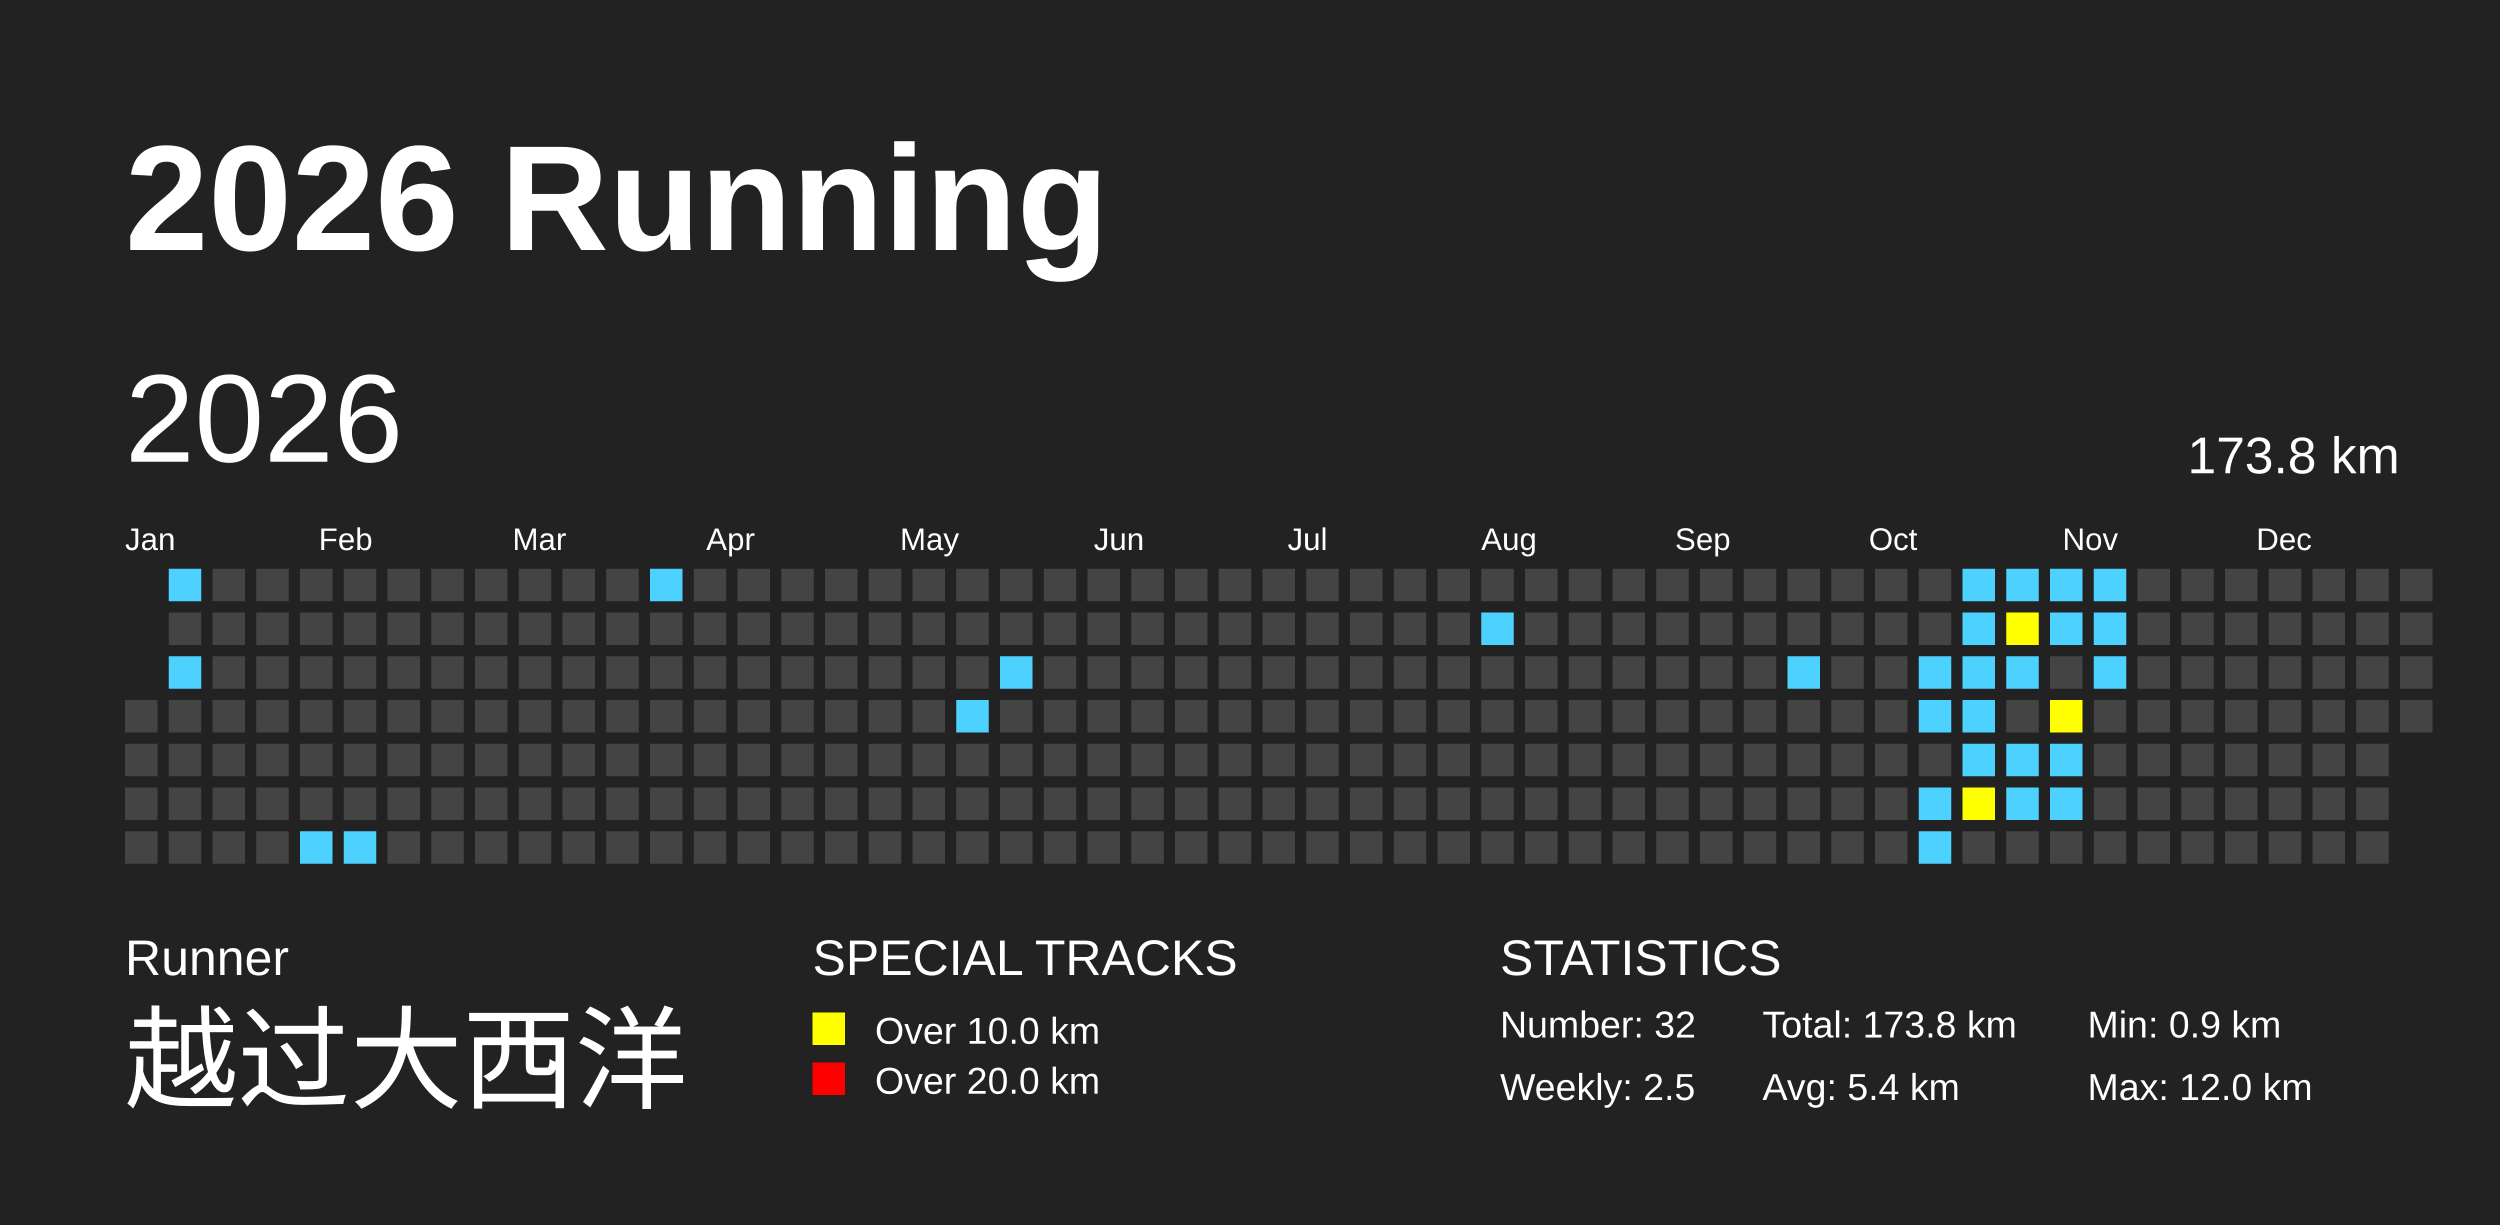
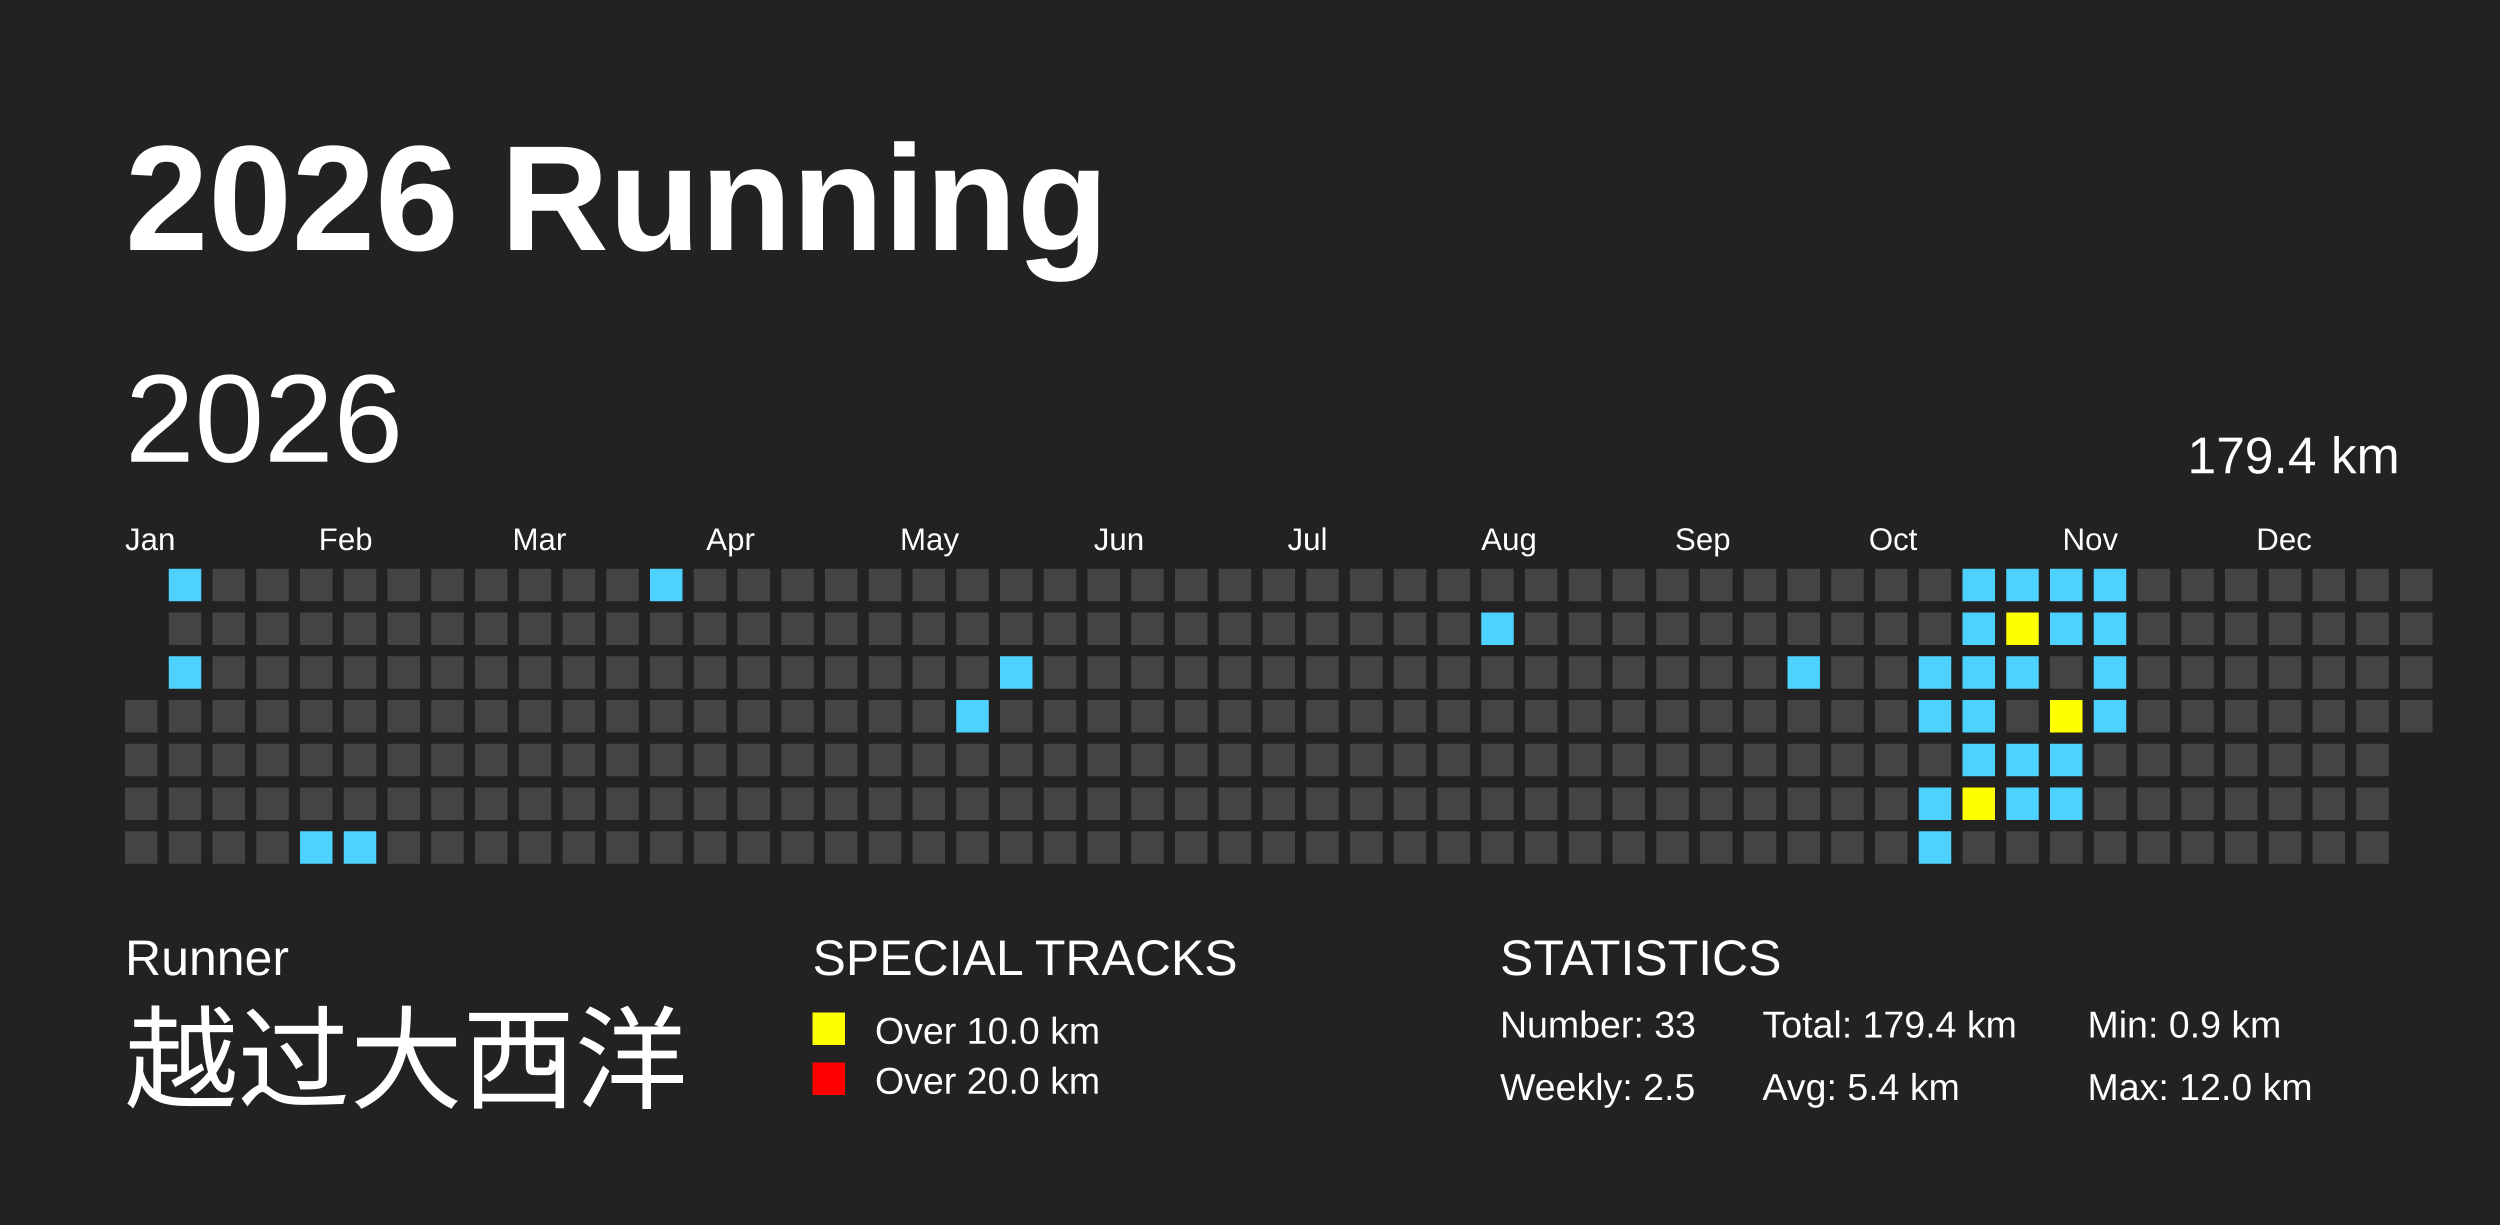
<svg xmlns="http://www.w3.org/2000/svg" baseProfile="full" height="98mm" version="1.1" viewBox="0,0,200,98" width="200mm">
  <defs>
    <pattern height="2" id="indoor-stripe" patternUnits="userSpaceOnUse" width="2">
      <line stroke="white" stroke-opacity="0.45" stroke-width="0.5" x1="0" x2="2" y1="2" y2="0" />
    </pattern>
  </defs>
  <rect fill="#222222" height="98" width="200" x="0" y="0" />
  <text fill="#FFFFFF" style="font-size:12px; font-family:Arial; font-weight:bold;" x="10" y="20">2026 Running</text>
  <text fill="#FFFFFF" style="font-size:4px; font-family:Arial" x="10" y="78">Runner</text>
  <text fill="#FFFFFF" style="font-size:9px; font-family:Arial" x="10" y="88">越过大西洋</text>
  <text fill="#FFFFFF" style="font-size:4px; font-family:Arial" x="65" y="78">SPECIAL TRACKS</text>
  <rect fill="yellow" height="2.6" width="2.6" x="65" y="81" />
  <text fill="#FFFFFF" style="font-size:3px; font-family:Arial" x="70" y="83.5">Over 10.0 km</text>
  <rect fill="red" height="2.6" width="2.6" x="65" y="85" />
  <text fill="#FFFFFF" style="font-size:3px; font-family:Arial" x="70" y="87.5">Over 20.0 km</text>
  <text fill="#FFFFFF" style="font-size:4px; font-family:Arial" x="120" y="78">STATISTICS</text>
-   <text fill="#FFFFFF" style="font-size:3px; font-family:Arial" x="120" y="83">Number: 32</text>
+   <text fill="#FFFFFF" style="font-size:3px; font-family:Arial" x="120" y="83">Number: 33</text>
  <text fill="#FFFFFF" style="font-size:3px; font-family:Arial" x="120" y="88">Weekly: 2.5</text>
-   <text fill="#FFFFFF" style="font-size:3px; font-family:Arial" x="141" y="83">Total: 173.8 km</text>
+   <text fill="#FFFFFF" style="font-size:3px; font-family:Arial" x="141" y="83">Total: 179.4 km</text>
  <text fill="#FFFFFF" style="font-size:3px; font-family:Arial" x="141" y="88">Avg: 5.4 km</text>
  <text fill="#FFFFFF" style="font-size:3px; font-family:Arial" x="167" y="83">Min: 0.9 km</text>
  <text fill="#FFFFFF" style="font-size:3px; font-family:Arial" x="167" y="88">Max: 12.0 km</text>
  <text dominant-baseline="hanging" fill="#FFFFFF" style="font-size:10.0px; font-family:Arial;" x="10" y="30">2026</text>
-   <text dominant-baseline="hanging" fill="#FFFFFF" style="font-size:4.125px; font-family:Arial;" x="175" y="35">173.8 km</text>
+   <text dominant-baseline="hanging" fill="#FFFFFF" style="font-size:4.125px; font-family:Arial;" x="175" y="35">179.4 km</text>
  <text fill="#FFFFFF" style="font-size:2.5px; font-family:Arial" x="10.0" y="44">Jan</text>
  <text fill="#FFFFFF" style="font-size:2.5px; font-family:Arial" x="25.5" y="44">Feb</text>
  <text fill="#FFFFFF" style="font-size:2.5px; font-family:Arial" x="41.0" y="44">Mar</text>
  <text fill="#FFFFFF" style="font-size:2.5px; font-family:Arial" x="56.5" y="44">Apr</text>
  <text fill="#FFFFFF" style="font-size:2.5px; font-family:Arial" x="72.0" y="44">May</text>
  <text fill="#FFFFFF" style="font-size:2.5px; font-family:Arial" x="87.5" y="44">Jun</text>
  <text fill="#FFFFFF" style="font-size:2.5px; font-family:Arial" x="103.0" y="44">Jul</text>
  <text fill="#FFFFFF" style="font-size:2.5px; font-family:Arial" x="118.5" y="44">Aug</text>
  <text fill="#FFFFFF" style="font-size:2.5px; font-family:Arial" x="134.0" y="44">Sep</text>
  <text fill="#FFFFFF" style="font-size:2.5px; font-family:Arial" x="149.5" y="44">Oct</text>
  <text fill="#FFFFFF" style="font-size:2.5px; font-family:Arial" x="165.0" y="44">Nov</text>
  <text fill="#FFFFFF" style="font-size:2.5px; font-family:Arial" x="180.5" y="44">Dec</text>
  <rect fill="#444444" height="2.6" width="2.6" x="10.0" y="56.0" />
  <rect fill="#444444" height="2.6" width="2.6" x="10.0" y="59.5" />
  <rect fill="#444444" height="2.6" width="2.6" x="10.0" y="63.0" />
  <rect fill="#444444" height="2.6" width="2.6" x="10.0" y="66.5" />
  <rect fill="#4DD2FF" height="2.6" width="2.6" x="13.5" y="45.5" />
  <rect fill="#444444" height="2.6" width="2.6" x="13.5" y="49.0" />
  <rect fill="#4DD2FF" height="2.6" width="2.6" x="13.5" y="52.5" />
  <rect fill="#444444" height="2.6" width="2.6" x="13.5" y="56.0" />
  <rect fill="#444444" height="2.6" width="2.6" x="13.5" y="59.5" />
  <rect fill="#444444" height="2.6" width="2.6" x="13.5" y="63.0" />
  <rect fill="#444444" height="2.6" width="2.6" x="13.5" y="66.5" />
  <rect fill="#444444" height="2.6" width="2.6" x="17.0" y="45.5" />
  <rect fill="#444444" height="2.6" width="2.6" x="17.0" y="49.0" />
  <rect fill="#444444" height="2.6" width="2.6" x="17.0" y="52.5" />
  <rect fill="#444444" height="2.6" width="2.6" x="17.0" y="56.0" />
  <rect fill="#444444" height="2.6" width="2.6" x="17.0" y="59.5" />
  <rect fill="#444444" height="2.6" width="2.6" x="17.0" y="63.0" />
  <rect fill="#444444" height="2.6" width="2.6" x="17.0" y="66.5" />
  <rect fill="#444444" height="2.6" width="2.6" x="20.5" y="45.5" />
  <rect fill="#444444" height="2.6" width="2.6" x="20.5" y="49.0" />
  <rect fill="#444444" height="2.6" width="2.6" x="20.5" y="52.5" />
  <rect fill="#444444" height="2.6" width="2.6" x="20.5" y="56.0" />
  <rect fill="#444444" height="2.6" width="2.6" x="20.5" y="59.5" />
  <rect fill="#444444" height="2.6" width="2.6" x="20.5" y="63.0" />
  <rect fill="#444444" height="2.6" width="2.6" x="20.5" y="66.5" />
  <rect fill="#444444" height="2.6" width="2.6" x="24.0" y="45.5" />
  <rect fill="#444444" height="2.6" width="2.6" x="24.0" y="49.0" />
  <rect fill="#444444" height="2.6" width="2.6" x="24.0" y="52.5" />
  <rect fill="#444444" height="2.6" width="2.6" x="24.0" y="56.0" />
  <rect fill="#444444" height="2.6" width="2.6" x="24.0" y="59.5" />
  <rect fill="#444444" height="2.6" width="2.6" x="24.0" y="63.0" />
  <rect fill="#4DD2FF" height="2.6" width="2.6" x="24.0" y="66.5" />
  <rect fill="#444444" height="2.6" width="2.6" x="27.5" y="45.5" />
  <rect fill="#444444" height="2.6" width="2.6" x="27.5" y="49.0" />
  <rect fill="#444444" height="2.6" width="2.6" x="27.5" y="52.5" />
  <rect fill="#444444" height="2.6" width="2.6" x="27.5" y="56.0" />
  <rect fill="#444444" height="2.6" width="2.6" x="27.5" y="59.5" />
  <rect fill="#444444" height="2.6" width="2.6" x="27.5" y="63.0" />
  <rect fill="#4DD2FF" height="2.6" width="2.6" x="27.5" y="66.5" />
  <rect fill="#444444" height="2.6" width="2.6" x="31.0" y="45.5" />
  <rect fill="#444444" height="2.6" width="2.6" x="31.0" y="49.0" />
  <rect fill="#444444" height="2.6" width="2.6" x="31.0" y="52.5" />
  <rect fill="#444444" height="2.6" width="2.6" x="31.0" y="56.0" />
  <rect fill="#444444" height="2.6" width="2.6" x="31.0" y="59.5" />
  <rect fill="#444444" height="2.6" width="2.6" x="31.0" y="63.0" />
  <rect fill="#444444" height="2.6" width="2.6" x="31.0" y="66.5" />
  <rect fill="#444444" height="2.6" width="2.6" x="34.5" y="45.5" />
  <rect fill="#444444" height="2.6" width="2.6" x="34.5" y="49.0" />
  <rect fill="#444444" height="2.6" width="2.6" x="34.5" y="52.5" />
  <rect fill="#444444" height="2.6" width="2.6" x="34.5" y="56.0" />
  <rect fill="#444444" height="2.6" width="2.6" x="34.5" y="59.5" />
  <rect fill="#444444" height="2.6" width="2.6" x="34.5" y="63.0" />
  <rect fill="#444444" height="2.6" width="2.6" x="34.5" y="66.5" />
  <rect fill="#444444" height="2.6" width="2.6" x="38.0" y="45.5" />
  <rect fill="#444444" height="2.6" width="2.6" x="38.0" y="49.0" />
  <rect fill="#444444" height="2.6" width="2.6" x="38.0" y="52.5" />
  <rect fill="#444444" height="2.6" width="2.6" x="38.0" y="56.0" />
  <rect fill="#444444" height="2.6" width="2.6" x="38.0" y="59.5" />
  <rect fill="#444444" height="2.6" width="2.6" x="38.0" y="63.0" />
  <rect fill="#444444" height="2.6" width="2.6" x="38.0" y="66.5" />
  <rect fill="#444444" height="2.6" width="2.6" x="41.5" y="45.5" />
  <rect fill="#444444" height="2.6" width="2.6" x="41.5" y="49.0" />
  <rect fill="#444444" height="2.6" width="2.6" x="41.5" y="52.5" />
  <rect fill="#444444" height="2.6" width="2.6" x="41.5" y="56.0" />
  <rect fill="#444444" height="2.6" width="2.6" x="41.5" y="59.5" />
  <rect fill="#444444" height="2.6" width="2.6" x="41.5" y="63.0" />
  <rect fill="#444444" height="2.6" width="2.6" x="41.5" y="66.5" />
  <rect fill="#444444" height="2.6" width="2.6" x="45.0" y="45.5" />
  <rect fill="#444444" height="2.6" width="2.6" x="45.0" y="49.0" />
  <rect fill="#444444" height="2.6" width="2.6" x="45.0" y="52.5" />
  <rect fill="#444444" height="2.6" width="2.6" x="45.0" y="56.0" />
  <rect fill="#444444" height="2.6" width="2.6" x="45.0" y="59.5" />
  <rect fill="#444444" height="2.6" width="2.6" x="45.0" y="63.0" />
  <rect fill="#444444" height="2.6" width="2.6" x="45.0" y="66.5" />
  <rect fill="#444444" height="2.6" width="2.6" x="48.5" y="45.5" />
  <rect fill="#444444" height="2.6" width="2.6" x="48.5" y="49.0" />
  <rect fill="#444444" height="2.6" width="2.6" x="48.5" y="52.5" />
  <rect fill="#444444" height="2.6" width="2.6" x="48.5" y="56.0" />
  <rect fill="#444444" height="2.6" width="2.6" x="48.5" y="59.5" />
  <rect fill="#444444" height="2.6" width="2.6" x="48.5" y="63.0" />
  <rect fill="#444444" height="2.6" width="2.6" x="48.5" y="66.5" />
  <rect fill="#4DD2FF" height="2.6" width="2.6" x="52.0" y="45.5" />
  <rect fill="#444444" height="2.6" width="2.6" x="52.0" y="49.0" />
  <rect fill="#444444" height="2.6" width="2.6" x="52.0" y="52.5" />
  <rect fill="#444444" height="2.6" width="2.6" x="52.0" y="56.0" />
  <rect fill="#444444" height="2.6" width="2.6" x="52.0" y="59.5" />
  <rect fill="#444444" height="2.6" width="2.6" x="52.0" y="63.0" />
  <rect fill="#444444" height="2.6" width="2.6" x="52.0" y="66.5" />
  <rect fill="#444444" height="2.6" width="2.6" x="55.5" y="45.5" />
  <rect fill="#444444" height="2.6" width="2.6" x="55.5" y="49.0" />
  <rect fill="#444444" height="2.6" width="2.6" x="55.5" y="52.5" />
  <rect fill="#444444" height="2.6" width="2.6" x="55.5" y="56.0" />
  <rect fill="#444444" height="2.6" width="2.6" x="55.5" y="59.5" />
  <rect fill="#444444" height="2.6" width="2.6" x="55.5" y="63.0" />
  <rect fill="#444444" height="2.6" width="2.6" x="55.5" y="66.5" />
  <rect fill="#444444" height="2.6" width="2.6" x="59.0" y="45.5" />
  <rect fill="#444444" height="2.6" width="2.6" x="59.0" y="49.0" />
  <rect fill="#444444" height="2.6" width="2.6" x="59.0" y="52.5" />
  <rect fill="#444444" height="2.6" width="2.6" x="59.0" y="56.0" />
  <rect fill="#444444" height="2.6" width="2.6" x="59.0" y="59.5" />
  <rect fill="#444444" height="2.6" width="2.6" x="59.0" y="63.0" />
  <rect fill="#444444" height="2.6" width="2.6" x="59.0" y="66.5" />
  <rect fill="#444444" height="2.6" width="2.6" x="62.5" y="45.5" />
  <rect fill="#444444" height="2.6" width="2.6" x="62.5" y="49.0" />
  <rect fill="#444444" height="2.6" width="2.6" x="62.5" y="52.5" />
  <rect fill="#444444" height="2.6" width="2.6" x="62.5" y="56.0" />
  <rect fill="#444444" height="2.6" width="2.6" x="62.5" y="59.5" />
  <rect fill="#444444" height="2.6" width="2.6" x="62.5" y="63.0" />
  <rect fill="#444444" height="2.6" width="2.6" x="62.5" y="66.5" />
  <rect fill="#444444" height="2.6" width="2.6" x="66.0" y="45.5" />
  <rect fill="#444444" height="2.6" width="2.6" x="66.0" y="49.0" />
  <rect fill="#444444" height="2.6" width="2.6" x="66.0" y="52.5" />
  <rect fill="#444444" height="2.6" width="2.6" x="66.0" y="56.0" />
  <rect fill="#444444" height="2.6" width="2.6" x="66.0" y="59.5" />
  <rect fill="#444444" height="2.6" width="2.6" x="66.0" y="63.0" />
  <rect fill="#444444" height="2.6" width="2.6" x="66.0" y="66.5" />
  <rect fill="#444444" height="2.6" width="2.6" x="69.5" y="45.5" />
  <rect fill="#444444" height="2.6" width="2.6" x="69.5" y="49.0" />
  <rect fill="#444444" height="2.6" width="2.6" x="69.5" y="52.5" />
  <rect fill="#444444" height="2.6" width="2.6" x="69.5" y="56.0" />
  <rect fill="#444444" height="2.6" width="2.6" x="69.5" y="59.5" />
  <rect fill="#444444" height="2.6" width="2.6" x="69.5" y="63.0" />
  <rect fill="#444444" height="2.6" width="2.6" x="69.5" y="66.5" />
  <rect fill="#444444" height="2.6" width="2.6" x="73.0" y="45.5" />
  <rect fill="#444444" height="2.6" width="2.6" x="73.0" y="49.0" />
  <rect fill="#444444" height="2.6" width="2.6" x="73.0" y="52.5" />
  <rect fill="#444444" height="2.6" width="2.6" x="73.0" y="56.0" />
  <rect fill="#444444" height="2.6" width="2.6" x="73.0" y="59.5" />
  <rect fill="#444444" height="2.6" width="2.6" x="73.0" y="63.0" />
  <rect fill="#444444" height="2.6" width="2.6" x="73.0" y="66.5" />
  <rect fill="#444444" height="2.6" width="2.6" x="76.5" y="45.5" />
  <rect fill="#444444" height="2.6" width="2.6" x="76.5" y="49.0" />
  <rect fill="#444444" height="2.6" width="2.6" x="76.5" y="52.5" />
  <rect fill="#4DD2FF" height="2.6" width="2.6" x="76.5" y="56.0" />
  <rect fill="#444444" height="2.6" width="2.6" x="76.5" y="59.5" />
  <rect fill="#444444" height="2.6" width="2.6" x="76.5" y="63.0" />
  <rect fill="#444444" height="2.6" width="2.6" x="76.5" y="66.5" />
  <rect fill="#444444" height="2.6" width="2.6" x="80.0" y="45.5" />
  <rect fill="#444444" height="2.6" width="2.6" x="80.0" y="49.0" />
  <rect fill="#4DD2FF" height="2.6" width="2.6" x="80.0" y="52.5" />
  <rect fill="#444444" height="2.6" width="2.6" x="80.0" y="56.0" />
  <rect fill="#444444" height="2.6" width="2.6" x="80.0" y="59.5" />
  <rect fill="#444444" height="2.6" width="2.6" x="80.0" y="63.0" />
  <rect fill="#444444" height="2.6" width="2.6" x="80.0" y="66.5" />
  <rect fill="#444444" height="2.6" width="2.6" x="83.5" y="45.5" />
  <rect fill="#444444" height="2.6" width="2.6" x="83.5" y="49.0" />
  <rect fill="#444444" height="2.6" width="2.6" x="83.5" y="52.5" />
  <rect fill="#444444" height="2.6" width="2.6" x="83.5" y="56.0" />
  <rect fill="#444444" height="2.6" width="2.6" x="83.5" y="59.5" />
  <rect fill="#444444" height="2.6" width="2.6" x="83.5" y="63.0" />
  <rect fill="#444444" height="2.6" width="2.6" x="83.5" y="66.5" />
  <rect fill="#444444" height="2.6" width="2.6" x="87.0" y="45.5" />
  <rect fill="#444444" height="2.6" width="2.6" x="87.0" y="49.0" />
  <rect fill="#444444" height="2.6" width="2.6" x="87.0" y="52.5" />
  <rect fill="#444444" height="2.6" width="2.6" x="87.0" y="56.0" />
  <rect fill="#444444" height="2.6" width="2.6" x="87.0" y="59.5" />
  <rect fill="#444444" height="2.6" width="2.6" x="87.0" y="63.0" />
  <rect fill="#444444" height="2.6" width="2.6" x="87.0" y="66.5" />
  <rect fill="#444444" height="2.6" width="2.6" x="90.5" y="45.5" />
  <rect fill="#444444" height="2.6" width="2.6" x="90.5" y="49.0" />
  <rect fill="#444444" height="2.6" width="2.6" x="90.5" y="52.5" />
  <rect fill="#444444" height="2.6" width="2.6" x="90.5" y="56.0" />
  <rect fill="#444444" height="2.6" width="2.6" x="90.5" y="59.5" />
  <rect fill="#444444" height="2.6" width="2.6" x="90.5" y="63.0" />
  <rect fill="#444444" height="2.6" width="2.6" x="90.5" y="66.5" />
  <rect fill="#444444" height="2.6" width="2.6" x="94.0" y="45.5" />
  <rect fill="#444444" height="2.6" width="2.6" x="94.0" y="49.0" />
  <rect fill="#444444" height="2.6" width="2.6" x="94.0" y="52.5" />
  <rect fill="#444444" height="2.6" width="2.6" x="94.0" y="56.0" />
  <rect fill="#444444" height="2.6" width="2.6" x="94.0" y="59.5" />
  <rect fill="#444444" height="2.6" width="2.6" x="94.0" y="63.0" />
  <rect fill="#444444" height="2.6" width="2.6" x="94.0" y="66.5" />
  <rect fill="#444444" height="2.6" width="2.6" x="97.5" y="45.5" />
  <rect fill="#444444" height="2.6" width="2.6" x="97.5" y="49.0" />
  <rect fill="#444444" height="2.6" width="2.6" x="97.5" y="52.5" />
  <rect fill="#444444" height="2.6" width="2.6" x="97.5" y="56.0" />
  <rect fill="#444444" height="2.6" width="2.6" x="97.5" y="59.5" />
  <rect fill="#444444" height="2.6" width="2.6" x="97.5" y="63.0" />
  <rect fill="#444444" height="2.6" width="2.6" x="97.5" y="66.5" />
  <rect fill="#444444" height="2.6" width="2.6" x="101.0" y="45.5" />
  <rect fill="#444444" height="2.6" width="2.6" x="101.0" y="49.0" />
  <rect fill="#444444" height="2.6" width="2.6" x="101.0" y="52.5" />
  <rect fill="#444444" height="2.6" width="2.6" x="101.0" y="56.0" />
  <rect fill="#444444" height="2.6" width="2.6" x="101.0" y="59.5" />
  <rect fill="#444444" height="2.6" width="2.6" x="101.0" y="63.0" />
  <rect fill="#444444" height="2.6" width="2.6" x="101.0" y="66.5" />
  <rect fill="#444444" height="2.6" width="2.6" x="104.5" y="45.5" />
  <rect fill="#444444" height="2.6" width="2.6" x="104.5" y="49.0" />
  <rect fill="#444444" height="2.6" width="2.6" x="104.5" y="52.5" />
  <rect fill="#444444" height="2.6" width="2.6" x="104.5" y="56.0" />
  <rect fill="#444444" height="2.6" width="2.6" x="104.5" y="59.5" />
  <rect fill="#444444" height="2.6" width="2.6" x="104.5" y="63.0" />
  <rect fill="#444444" height="2.6" width="2.6" x="104.5" y="66.5" />
  <rect fill="#444444" height="2.6" width="2.6" x="108.0" y="45.5" />
  <rect fill="#444444" height="2.6" width="2.6" x="108.0" y="49.0" />
  <rect fill="#444444" height="2.6" width="2.6" x="108.0" y="52.5" />
  <rect fill="#444444" height="2.6" width="2.6" x="108.0" y="56.0" />
  <rect fill="#444444" height="2.6" width="2.6" x="108.0" y="59.5" />
  <rect fill="#444444" height="2.6" width="2.6" x="108.0" y="63.0" />
  <rect fill="#444444" height="2.6" width="2.6" x="108.0" y="66.5" />
  <rect fill="#444444" height="2.6" width="2.6" x="111.5" y="45.5" />
  <rect fill="#444444" height="2.6" width="2.6" x="111.5" y="49.0" />
  <rect fill="#444444" height="2.6" width="2.6" x="111.5" y="52.5" />
  <rect fill="#444444" height="2.6" width="2.6" x="111.5" y="56.0" />
  <rect fill="#444444" height="2.6" width="2.6" x="111.5" y="59.5" />
  <rect fill="#444444" height="2.6" width="2.6" x="111.5" y="63.0" />
  <rect fill="#444444" height="2.6" width="2.6" x="111.5" y="66.5" />
  <rect fill="#444444" height="2.6" width="2.6" x="115.0" y="45.5" />
  <rect fill="#444444" height="2.6" width="2.6" x="115.0" y="49.0" />
  <rect fill="#444444" height="2.6" width="2.6" x="115.0" y="52.5" />
  <rect fill="#444444" height="2.6" width="2.6" x="115.0" y="56.0" />
  <rect fill="#444444" height="2.6" width="2.6" x="115.0" y="59.5" />
  <rect fill="#444444" height="2.6" width="2.6" x="115.0" y="63.0" />
  <rect fill="#444444" height="2.6" width="2.6" x="115.0" y="66.5" />
  <rect fill="#444444" height="2.6" width="2.6" x="118.5" y="45.5" />
  <rect fill="#4DD2FF" height="2.6" width="2.6" x="118.5" y="49.0" />
  <rect fill="#444444" height="2.6" width="2.6" x="118.5" y="52.5" />
  <rect fill="#444444" height="2.6" width="2.6" x="118.5" y="56.0" />
  <rect fill="#444444" height="2.6" width="2.6" x="118.5" y="59.5" />
  <rect fill="#444444" height="2.6" width="2.6" x="118.5" y="63.0" />
  <rect fill="#444444" height="2.6" width="2.6" x="118.5" y="66.5" />
  <rect fill="#444444" height="2.6" width="2.6" x="122.0" y="45.5" />
  <rect fill="#444444" height="2.6" width="2.6" x="122.0" y="49.0" />
  <rect fill="#444444" height="2.6" width="2.6" x="122.0" y="52.5" />
  <rect fill="#444444" height="2.6" width="2.6" x="122.0" y="56.0" />
  <rect fill="#444444" height="2.6" width="2.6" x="122.0" y="59.5" />
  <rect fill="#444444" height="2.6" width="2.6" x="122.0" y="63.0" />
  <rect fill="#444444" height="2.6" width="2.6" x="122.0" y="66.5" />
  <rect fill="#444444" height="2.6" width="2.6" x="125.5" y="45.5" />
  <rect fill="#444444" height="2.6" width="2.6" x="125.5" y="49.0" />
  <rect fill="#444444" height="2.6" width="2.6" x="125.5" y="52.5" />
  <rect fill="#444444" height="2.6" width="2.6" x="125.5" y="56.0" />
  <rect fill="#444444" height="2.6" width="2.6" x="125.5" y="59.5" />
  <rect fill="#444444" height="2.6" width="2.6" x="125.5" y="63.0" />
  <rect fill="#444444" height="2.6" width="2.6" x="125.5" y="66.5" />
  <rect fill="#444444" height="2.6" width="2.6" x="129.0" y="45.5" />
  <rect fill="#444444" height="2.6" width="2.6" x="129.0" y="49.0" />
  <rect fill="#444444" height="2.6" width="2.6" x="129.0" y="52.5" />
  <rect fill="#444444" height="2.6" width="2.6" x="129.0" y="56.0" />
  <rect fill="#444444" height="2.6" width="2.6" x="129.0" y="59.5" />
  <rect fill="#444444" height="2.6" width="2.6" x="129.0" y="63.0" />
  <rect fill="#444444" height="2.6" width="2.6" x="129.0" y="66.5" />
  <rect fill="#444444" height="2.6" width="2.6" x="132.5" y="45.5" />
  <rect fill="#444444" height="2.6" width="2.6" x="132.5" y="49.0" />
  <rect fill="#444444" height="2.6" width="2.6" x="132.5" y="52.5" />
  <rect fill="#444444" height="2.6" width="2.6" x="132.5" y="56.0" />
  <rect fill="#444444" height="2.6" width="2.6" x="132.5" y="59.5" />
  <rect fill="#444444" height="2.6" width="2.6" x="132.5" y="63.0" />
  <rect fill="#444444" height="2.6" width="2.6" x="132.5" y="66.5" />
  <rect fill="#444444" height="2.6" width="2.6" x="136.0" y="45.5" />
  <rect fill="#444444" height="2.6" width="2.6" x="136.0" y="49.0" />
  <rect fill="#444444" height="2.6" width="2.6" x="136.0" y="52.5" />
  <rect fill="#444444" height="2.6" width="2.6" x="136.0" y="56.0" />
  <rect fill="#444444" height="2.6" width="2.6" x="136.0" y="59.5" />
  <rect fill="#444444" height="2.6" width="2.6" x="136.0" y="63.0" />
  <rect fill="#444444" height="2.6" width="2.6" x="136.0" y="66.5" />
  <rect fill="#444444" height="2.6" width="2.6" x="139.5" y="45.5" />
  <rect fill="#444444" height="2.6" width="2.6" x="139.5" y="49.0" />
  <rect fill="#444444" height="2.6" width="2.6" x="139.5" y="52.5" />
  <rect fill="#444444" height="2.6" width="2.6" x="139.5" y="56.0" />
  <rect fill="#444444" height="2.6" width="2.6" x="139.5" y="59.5" />
  <rect fill="#444444" height="2.6" width="2.6" x="139.5" y="63.0" />
  <rect fill="#444444" height="2.6" width="2.6" x="139.5" y="66.5" />
  <rect fill="#444444" height="2.6" width="2.6" x="143.0" y="45.5" />
  <rect fill="#444444" height="2.6" width="2.6" x="143.0" y="49.0" />
  <rect fill="#4DD2FF" height="2.6" width="2.6" x="143.0" y="52.5" />
  <rect fill="#444444" height="2.6" width="2.6" x="143.0" y="56.0" />
  <rect fill="#444444" height="2.6" width="2.6" x="143.0" y="59.5" />
  <rect fill="#444444" height="2.6" width="2.6" x="143.0" y="63.0" />
  <rect fill="#444444" height="2.6" width="2.6" x="143.0" y="66.5" />
  <rect fill="#444444" height="2.6" width="2.6" x="146.5" y="45.5" />
  <rect fill="#444444" height="2.6" width="2.6" x="146.5" y="49.0" />
  <rect fill="#444444" height="2.6" width="2.6" x="146.5" y="52.5" />
  <rect fill="#444444" height="2.6" width="2.6" x="146.5" y="56.0" />
  <rect fill="#444444" height="2.6" width="2.6" x="146.5" y="59.5" />
  <rect fill="#444444" height="2.6" width="2.6" x="146.5" y="63.0" />
  <rect fill="#444444" height="2.6" width="2.6" x="146.5" y="66.5" />
  <rect fill="#444444" height="2.6" width="2.6" x="150.0" y="45.5" />
  <rect fill="#444444" height="2.6" width="2.6" x="150.0" y="49.0" />
  <rect fill="#444444" height="2.6" width="2.6" x="150.0" y="52.5" />
  <rect fill="#444444" height="2.6" width="2.6" x="150.0" y="56.0" />
  <rect fill="#444444" height="2.6" width="2.6" x="150.0" y="59.5" />
  <rect fill="#444444" height="2.6" width="2.6" x="150.0" y="63.0" />
  <rect fill="#444444" height="2.6" width="2.6" x="150.0" y="66.5" />
  <rect fill="#444444" height="2.6" width="2.6" x="153.5" y="45.5" />
  <rect fill="#444444" height="2.6" width="2.6" x="153.5" y="49.0" />
  <rect fill="#4DD2FF" height="2.6" width="2.6" x="153.5" y="52.5" />
  <rect fill="#4DD2FF" height="2.6" width="2.6" x="153.5" y="56.0" />
  <rect fill="#444444" height="2.6" width="2.6" x="153.5" y="59.5" />
  <rect fill="#4DD2FF" height="2.6" width="2.6" x="153.5" y="63.0" />
  <rect fill="#4DD2FF" height="2.6" width="2.6" x="153.5" y="66.5" />
  <rect fill="#4DD2FF" height="2.6" width="2.6" x="157.0" y="45.5" />
  <rect fill="#4DD2FF" height="2.6" width="2.6" x="157.0" y="49.0" />
  <rect fill="#4DD2FF" height="2.6" width="2.6" x="157.0" y="52.5" />
  <rect fill="#4DD2FF" height="2.6" width="2.6" x="157.0" y="56.0" />
  <rect fill="#4DD2FF" height="2.6" width="2.6" x="157.0" y="59.5" />
  <rect fill="yellow" height="2.6" width="2.6" x="157.0" y="63.0" />
  <rect fill="#444444" height="2.6" width="2.6" x="157.0" y="66.5" />
  <rect fill="#4DD2FF" height="2.6" width="2.6" x="160.5" y="45.5" />
  <rect fill="yellow" height="2.6" width="2.6" x="160.5" y="49.0" />
  <rect fill="#4DD2FF" height="2.6" width="2.6" x="160.5" y="52.5" />
  <rect fill="#444444" height="2.6" width="2.6" x="160.5" y="56.0" />
  <rect fill="#4DD2FF" height="2.6" width="2.6" x="160.5" y="59.5" />
  <rect fill="#4DD2FF" height="2.6" width="2.6" x="160.5" y="63.0" />
  <rect fill="#444444" height="2.6" width="2.6" x="160.5" y="66.5" />
  <rect fill="#4DD2FF" height="2.6" width="2.6" x="164.0" y="45.5" />
  <rect fill="#4DD2FF" height="2.6" width="2.6" x="164.0" y="49.0" />
  <rect fill="#444444" height="2.6" width="2.6" x="164.0" y="52.5" />
  <rect fill="yellow" height="2.6" width="2.6" x="164.0" y="56.0" />
  <rect fill="#4DD2FF" height="2.6" width="2.6" x="164.0" y="59.5" />
  <rect fill="#4DD2FF" height="2.6" width="2.6" x="164.0" y="63.0" />
  <rect fill="#444444" height="2.6" width="2.6" x="164.0" y="66.5" />
  <rect fill="#4DD2FF" height="2.6" width="2.6" x="167.5" y="45.5" />
  <rect fill="#4DD2FF" height="2.6" width="2.6" x="167.5" y="49.0" />
  <rect fill="#4DD2FF" height="2.6" width="2.6" x="167.5" y="52.5" />
-   <rect fill="#444444" height="2.6" width="2.6" x="167.5" y="56.0" />
+   <rect fill="#4DD2FF" height="2.6" width="2.6" x="167.5" y="56.0" />
  <rect fill="#444444" height="2.6" width="2.6" x="167.5" y="59.5" />
  <rect fill="#444444" height="2.6" width="2.6" x="167.5" y="63.0" />
  <rect fill="#444444" height="2.6" width="2.6" x="167.5" y="66.5" />
  <rect fill="#444444" height="2.6" width="2.6" x="171.0" y="45.5" />
  <rect fill="#444444" height="2.6" width="2.6" x="171.0" y="49.0" />
  <rect fill="#444444" height="2.6" width="2.6" x="171.0" y="52.5" />
  <rect fill="#444444" height="2.6" width="2.6" x="171.0" y="56.0" />
  <rect fill="#444444" height="2.6" width="2.6" x="171.0" y="59.5" />
  <rect fill="#444444" height="2.6" width="2.6" x="171.0" y="63.0" />
  <rect fill="#444444" height="2.6" width="2.6" x="171.0" y="66.5" />
  <rect fill="#444444" height="2.6" width="2.6" x="174.5" y="45.5" />
  <rect fill="#444444" height="2.6" width="2.6" x="174.5" y="49.0" />
  <rect fill="#444444" height="2.6" width="2.6" x="174.5" y="52.5" />
  <rect fill="#444444" height="2.6" width="2.6" x="174.5" y="56.0" />
  <rect fill="#444444" height="2.6" width="2.6" x="174.5" y="59.5" />
  <rect fill="#444444" height="2.6" width="2.6" x="174.5" y="63.0" />
  <rect fill="#444444" height="2.6" width="2.6" x="174.5" y="66.5" />
  <rect fill="#444444" height="2.6" width="2.6" x="178.0" y="45.5" />
  <rect fill="#444444" height="2.6" width="2.6" x="178.0" y="49.0" />
  <rect fill="#444444" height="2.6" width="2.6" x="178.0" y="52.5" />
  <rect fill="#444444" height="2.6" width="2.6" x="178.0" y="56.0" />
  <rect fill="#444444" height="2.6" width="2.6" x="178.0" y="59.5" />
  <rect fill="#444444" height="2.6" width="2.6" x="178.0" y="63.0" />
  <rect fill="#444444" height="2.6" width="2.6" x="178.0" y="66.5" />
  <rect fill="#444444" height="2.6" width="2.6" x="181.5" y="45.5" />
  <rect fill="#444444" height="2.6" width="2.6" x="181.5" y="49.0" />
  <rect fill="#444444" height="2.6" width="2.6" x="181.5" y="52.5" />
  <rect fill="#444444" height="2.6" width="2.6" x="181.5" y="56.0" />
  <rect fill="#444444" height="2.6" width="2.6" x="181.5" y="59.5" />
  <rect fill="#444444" height="2.6" width="2.6" x="181.5" y="63.0" />
  <rect fill="#444444" height="2.6" width="2.6" x="181.5" y="66.5" />
  <rect fill="#444444" height="2.6" width="2.6" x="185.0" y="45.5" />
  <rect fill="#444444" height="2.6" width="2.6" x="185.0" y="49.0" />
  <rect fill="#444444" height="2.6" width="2.6" x="185.0" y="52.5" />
  <rect fill="#444444" height="2.6" width="2.6" x="185.0" y="56.0" />
  <rect fill="#444444" height="2.6" width="2.6" x="185.0" y="59.5" />
  <rect fill="#444444" height="2.6" width="2.6" x="185.0" y="63.0" />
  <rect fill="#444444" height="2.6" width="2.6" x="185.0" y="66.5" />
  <rect fill="#444444" height="2.6" width="2.6" x="188.5" y="45.5" />
  <rect fill="#444444" height="2.6" width="2.6" x="188.5" y="49.0" />
  <rect fill="#444444" height="2.6" width="2.6" x="188.5" y="52.5" />
  <rect fill="#444444" height="2.6" width="2.6" x="188.5" y="56.0" />
  <rect fill="#444444" height="2.6" width="2.6" x="188.5" y="59.5" />
  <rect fill="#444444" height="2.6" width="2.6" x="188.5" y="63.0" />
  <rect fill="#444444" height="2.6" width="2.6" x="188.5" y="66.5" />
  <rect fill="#444444" height="2.6" width="2.6" x="192.0" y="45.5" />
  <rect fill="#444444" height="2.6" width="2.6" x="192.0" y="49.0" />
  <rect fill="#444444" height="2.6" width="2.6" x="192.0" y="52.5" />
  <rect fill="#444444" height="2.6" width="2.6" x="192.0" y="56.0" />
</svg>
